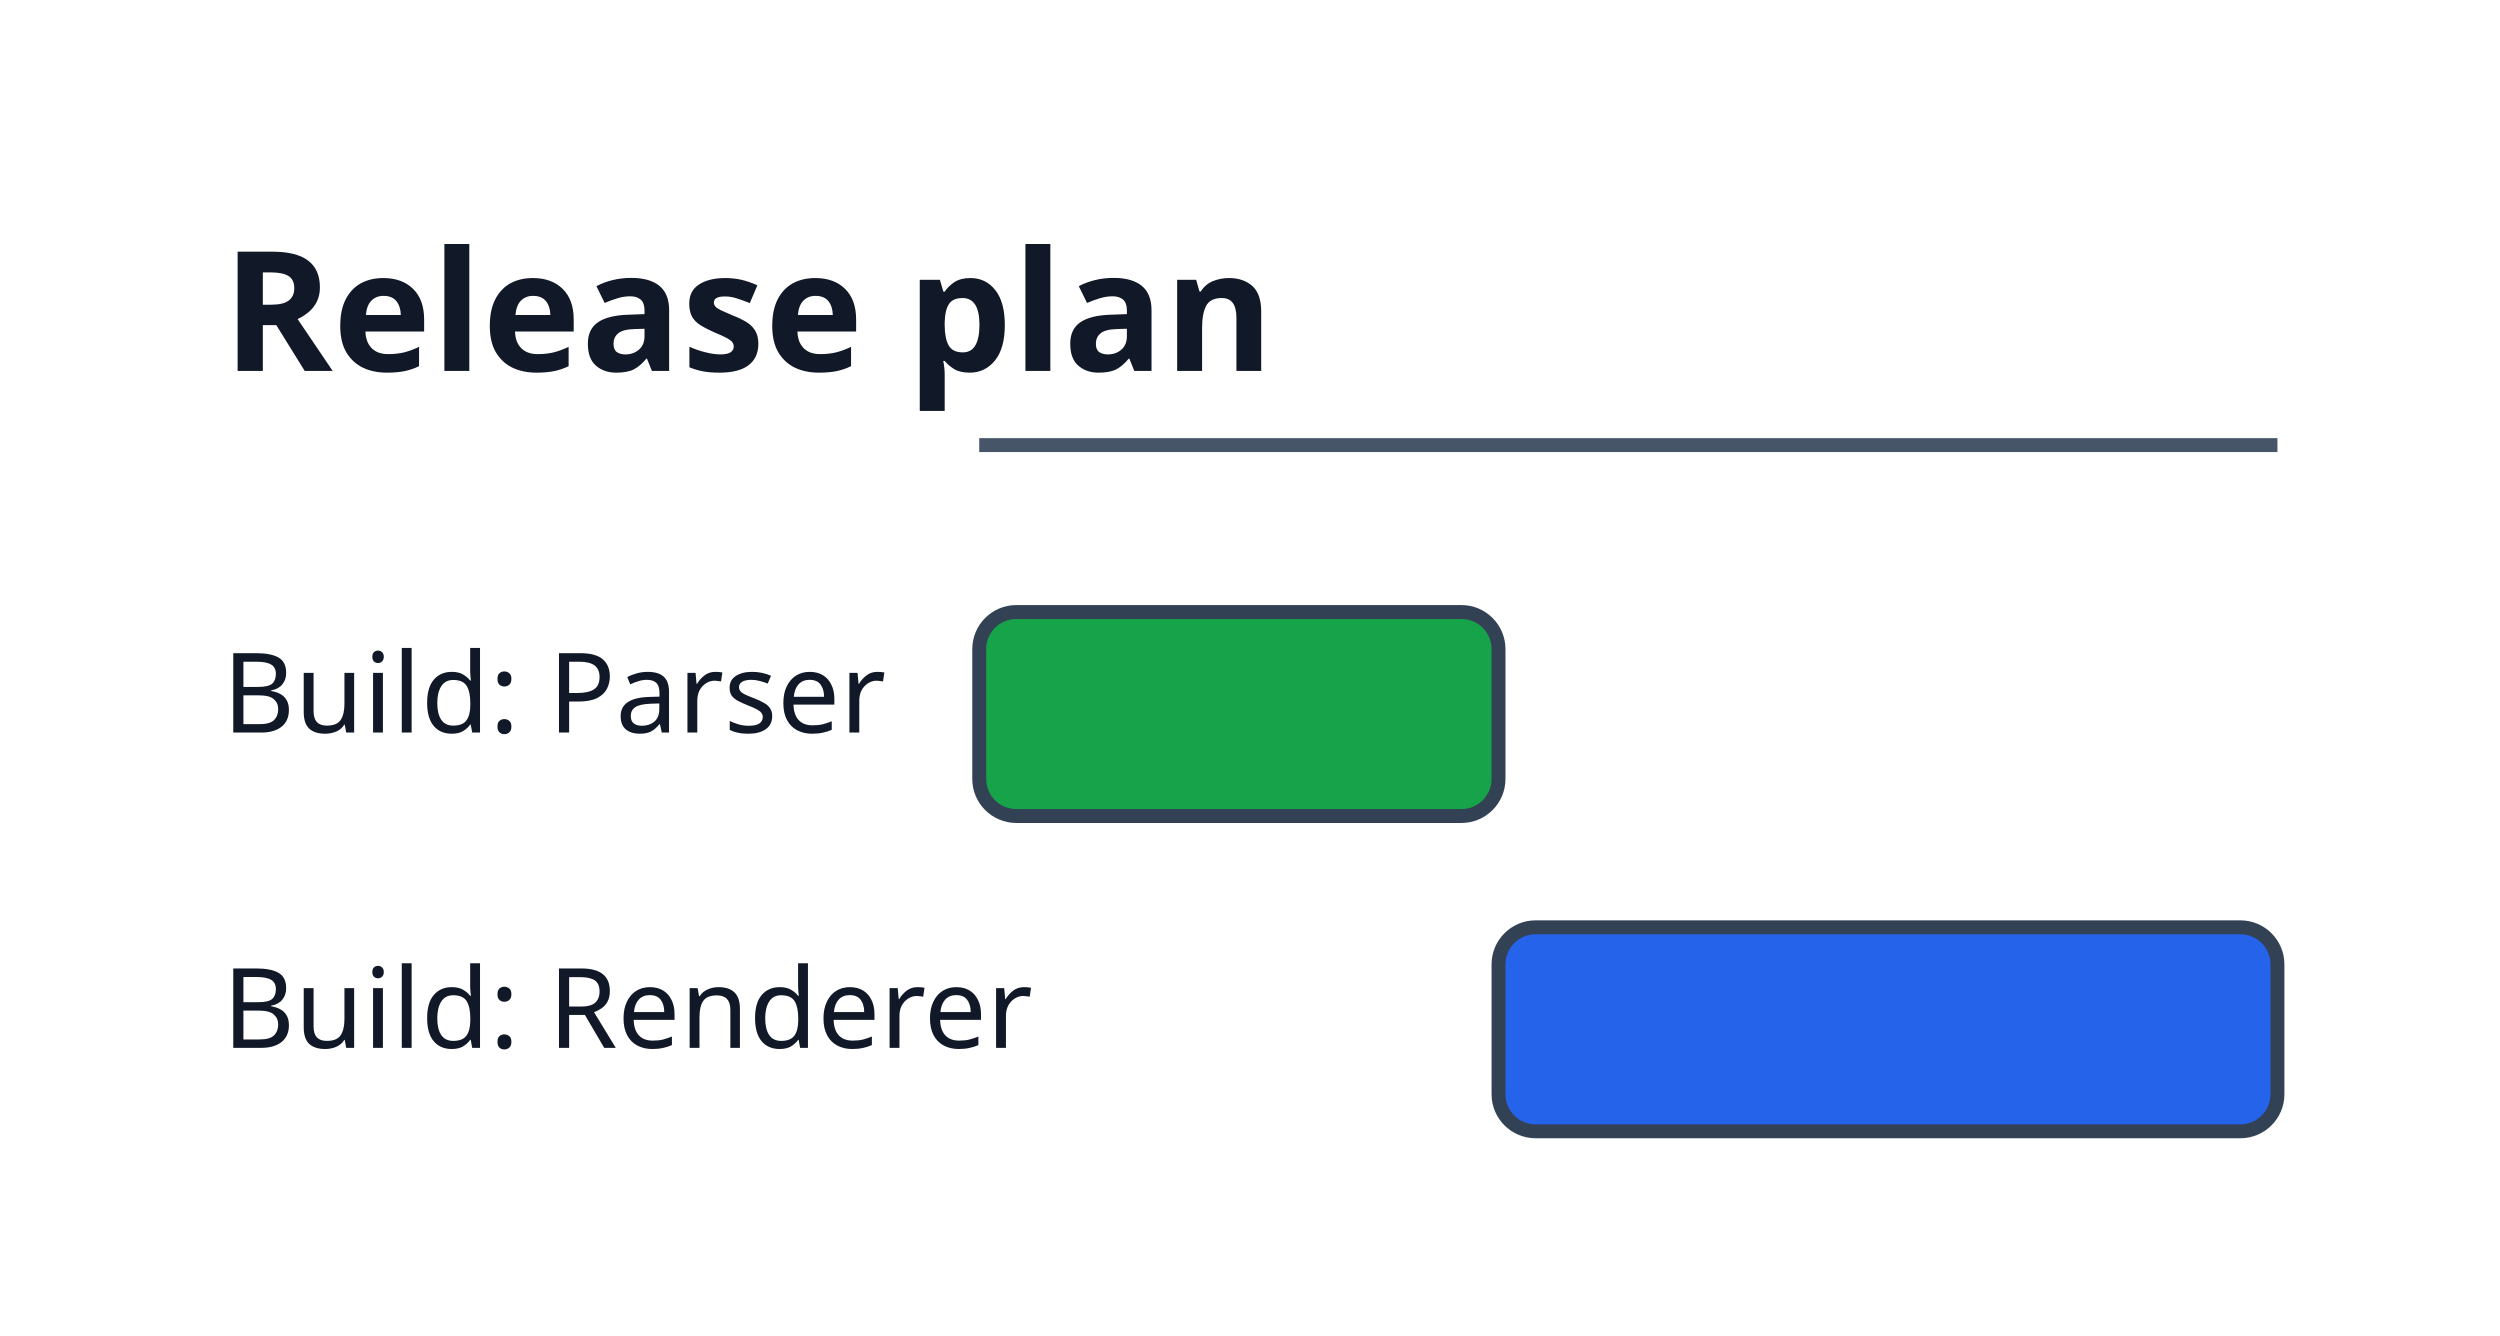
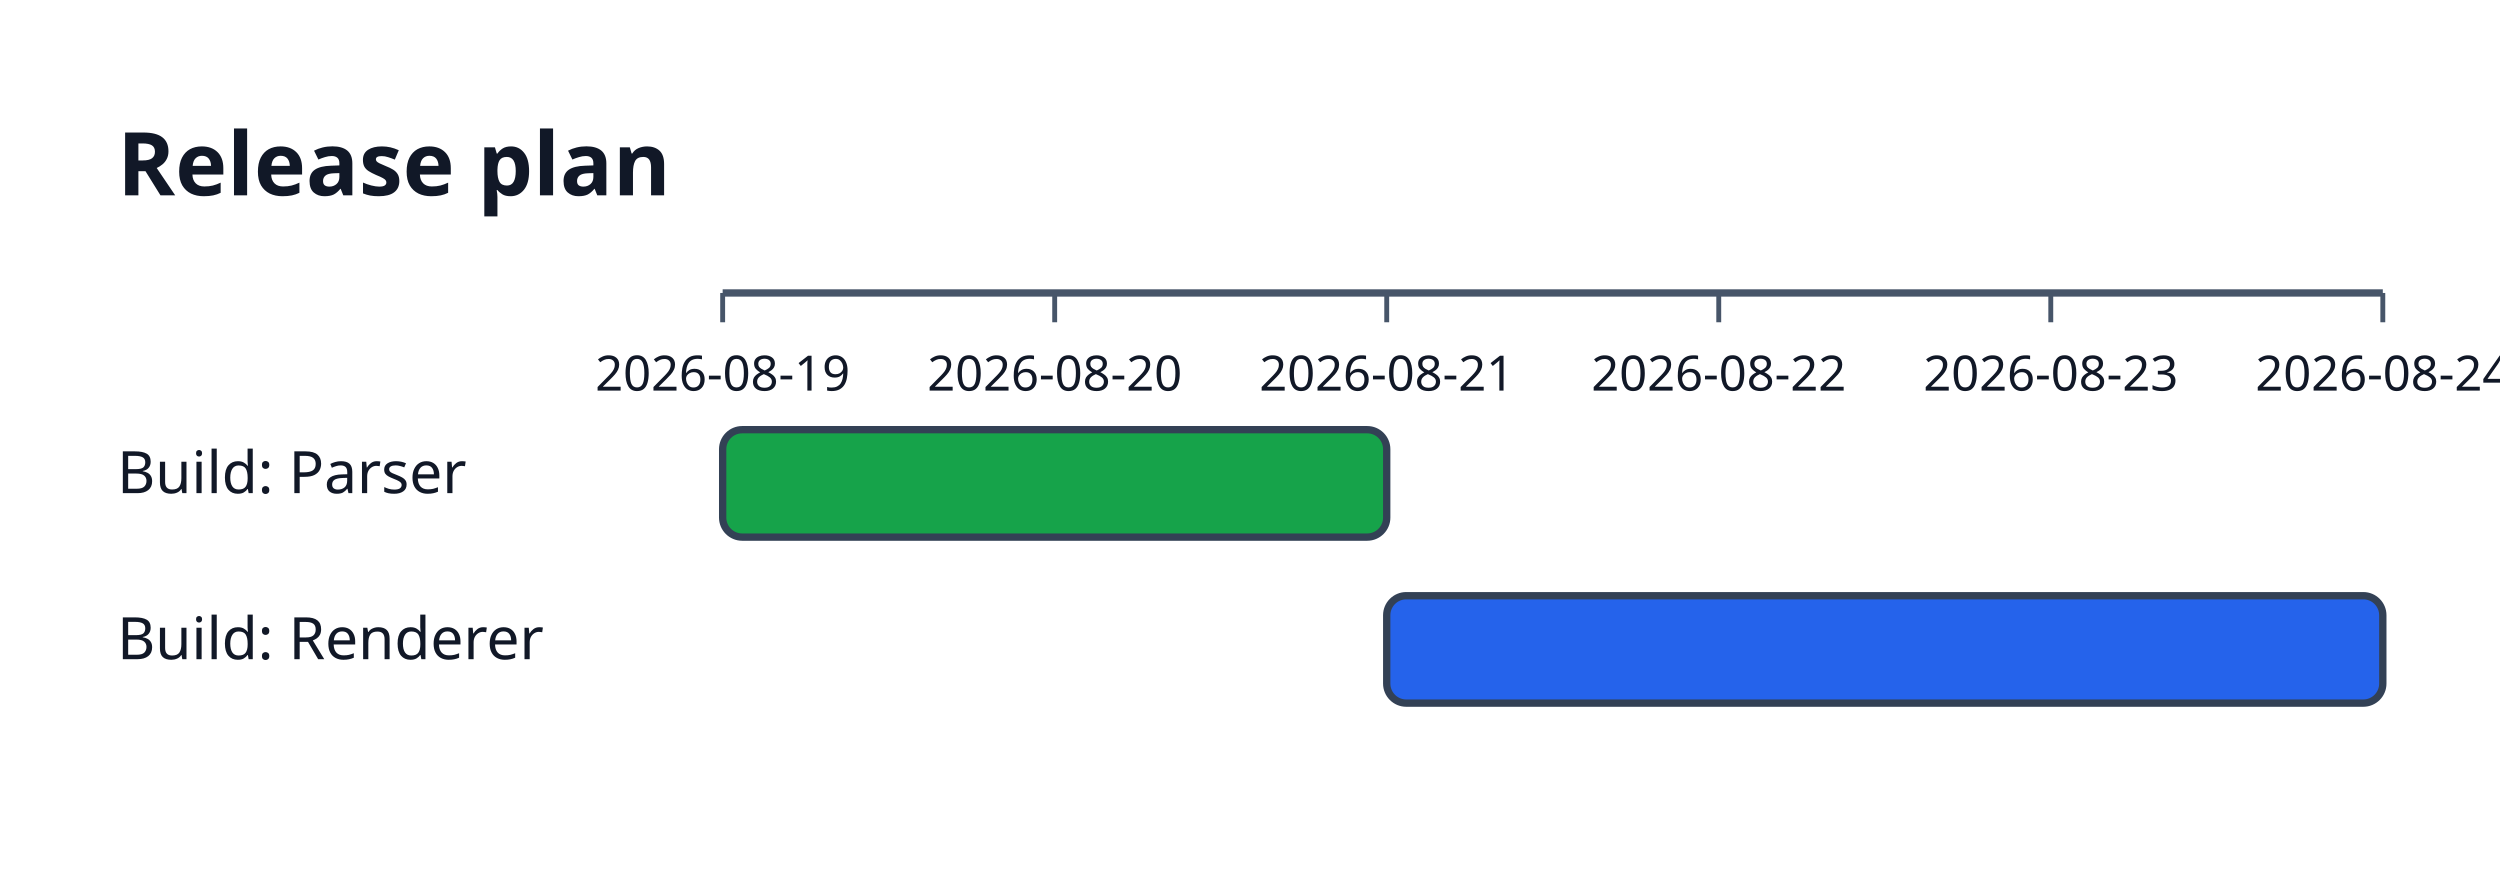
- <svg xmlns="http://www.w3.org/2000/svg" width="269.6" height="144" viewBox="0 0 269.6 144" role="img">
-   <line x1="105.6" y1="48" x2="245.6" y2="48" stroke="#475569" stroke-width="1.5" fill="none" />
+ <svg xmlns="http://www.w3.org/2000/svg" width="512" height="180" viewBox="0 0 512 180" role="img">
  <text x="24" y="40" text-anchor="start" font-family="sans-serif" font-size="18" font-weight="600" fill="#111827">Release plan</text>
-   <text x="24" y="79" text-anchor="start" font-family="sans-serif" font-size="12" font-weight="400" fill="#111827">Build: Parser</text>
-   <rect x="105.6" y="66" width="56" height="22" rx="4" fill="#16a34a" stroke="#334155" stroke-width="1.5" />
-   <text x="24" y="113" text-anchor="start" font-family="sans-serif" font-size="12" font-weight="400" fill="#111827">Build: Renderer</text>
-   <rect x="161.6" y="100" width="84" height="22" rx="4" fill="#2563eb" stroke="#334155" stroke-width="1.5" />
+   <line x1="148" y1="60" x2="488" y2="60" stroke="#475569" stroke-width="1.5" fill="none" />
+   <line x1="148" y1="60" x2="148" y2="66" stroke="#475569" stroke-width="1" fill="none" />
+   <text x="148" y="80" text-anchor="middle" font-family="sans-serif" font-size="10" font-weight="400" fill="#111827">2026-08-19</text>
+   <line x1="216" y1="60" x2="216" y2="66" stroke="#475569" stroke-width="1" fill="none" />
+   <text x="216" y="80" text-anchor="middle" font-family="sans-serif" font-size="10" font-weight="400" fill="#111827">2026-08-20</text>
+   <line x1="284" y1="60" x2="284" y2="66" stroke="#475569" stroke-width="1" fill="none" />
+   <text x="284" y="80" text-anchor="middle" font-family="sans-serif" font-size="10" font-weight="400" fill="#111827">2026-08-21</text>
+   <line x1="352" y1="60" x2="352" y2="66" stroke="#475569" stroke-width="1" fill="none" />
+   <text x="352" y="80" text-anchor="middle" font-family="sans-serif" font-size="10" font-weight="400" fill="#111827">2026-08-22</text>
+   <line x1="420" y1="60" x2="420" y2="66" stroke="#475569" stroke-width="1" fill="none" />
+   <text x="420" y="80" text-anchor="middle" font-family="sans-serif" font-size="10" font-weight="400" fill="#111827">2026-08-23</text>
+   <line x1="488" y1="60" x2="488" y2="66" stroke="#475569" stroke-width="1" fill="none" />
+   <text x="488" y="80" text-anchor="middle" font-family="sans-serif" font-size="10" font-weight="400" fill="#111827">2026-08-24</text>
+   <text x="24" y="101" text-anchor="start" font-family="sans-serif" font-size="12" font-weight="400" fill="#111827">Build: Parser</text>
+   <rect x="148" y="88" width="136" height="22" rx="4" fill="#16a34a" stroke="#334155" stroke-width="1.5" />
+   <text x="24" y="135" text-anchor="start" font-family="sans-serif" font-size="12" font-weight="400" fill="#111827">Build: Renderer</text>
+   <rect x="284" y="122" width="204" height="22" rx="4" fill="#2563eb" stroke="#334155" stroke-width="1.5" />
</svg>
